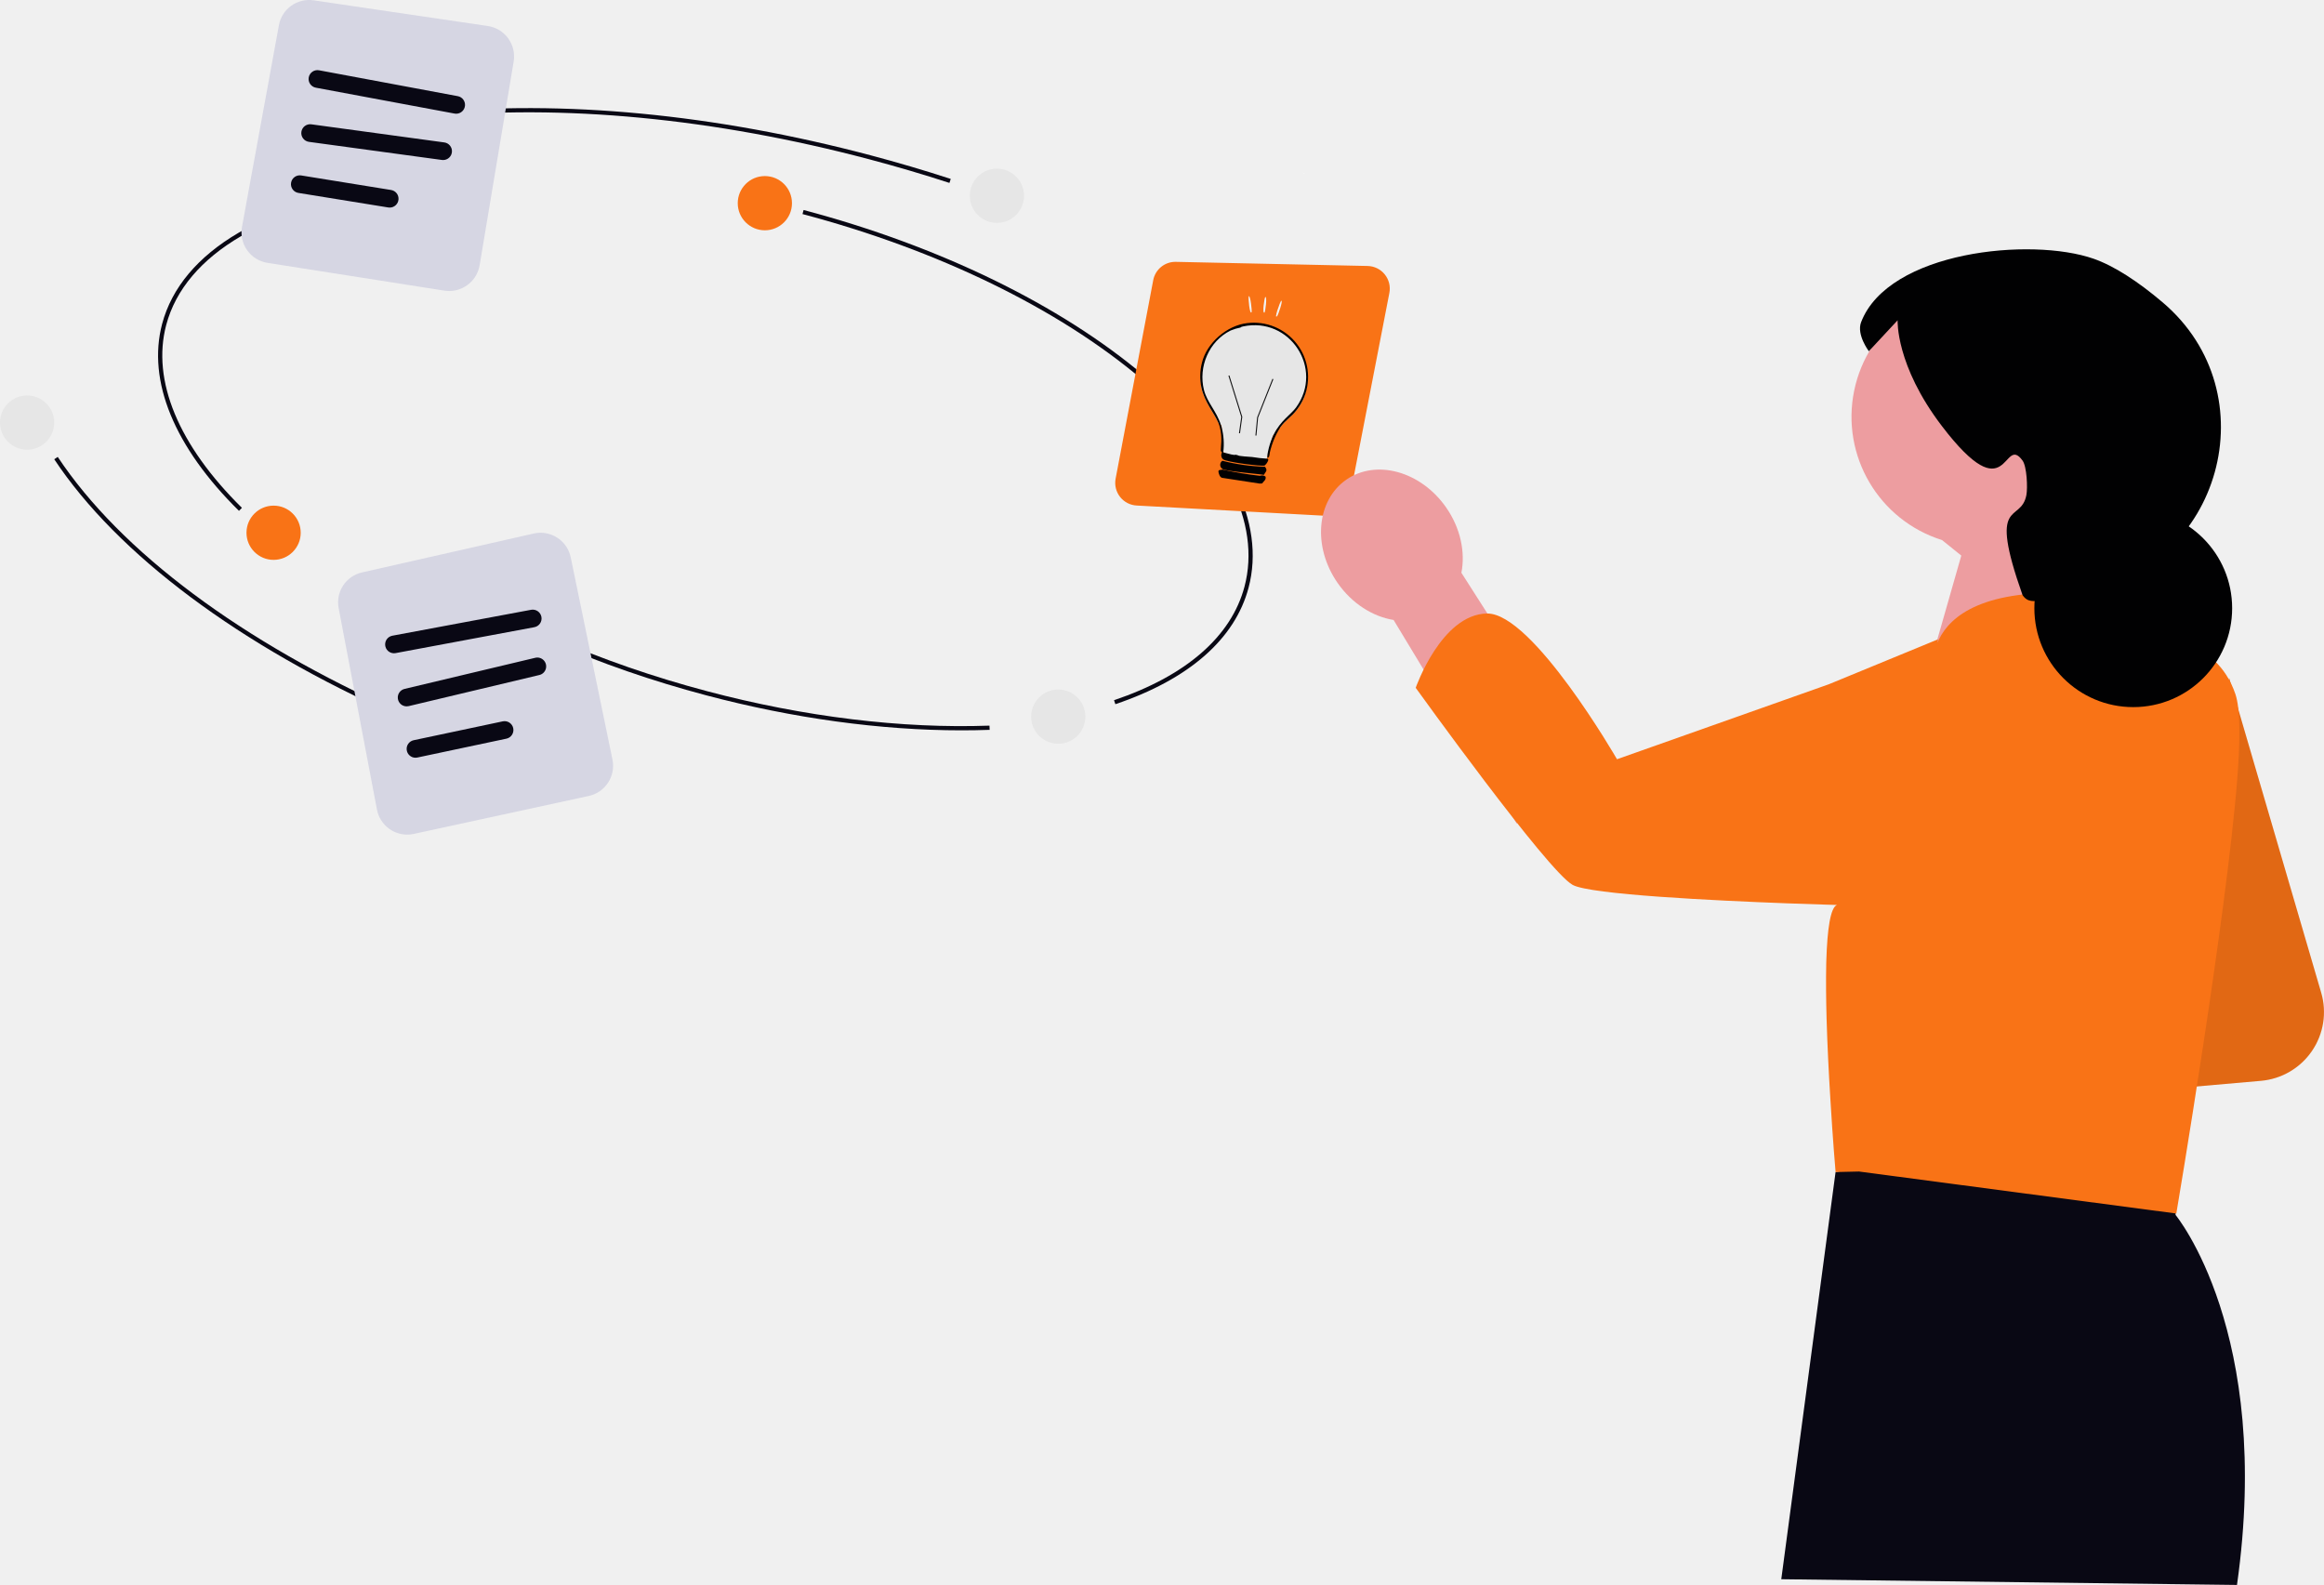
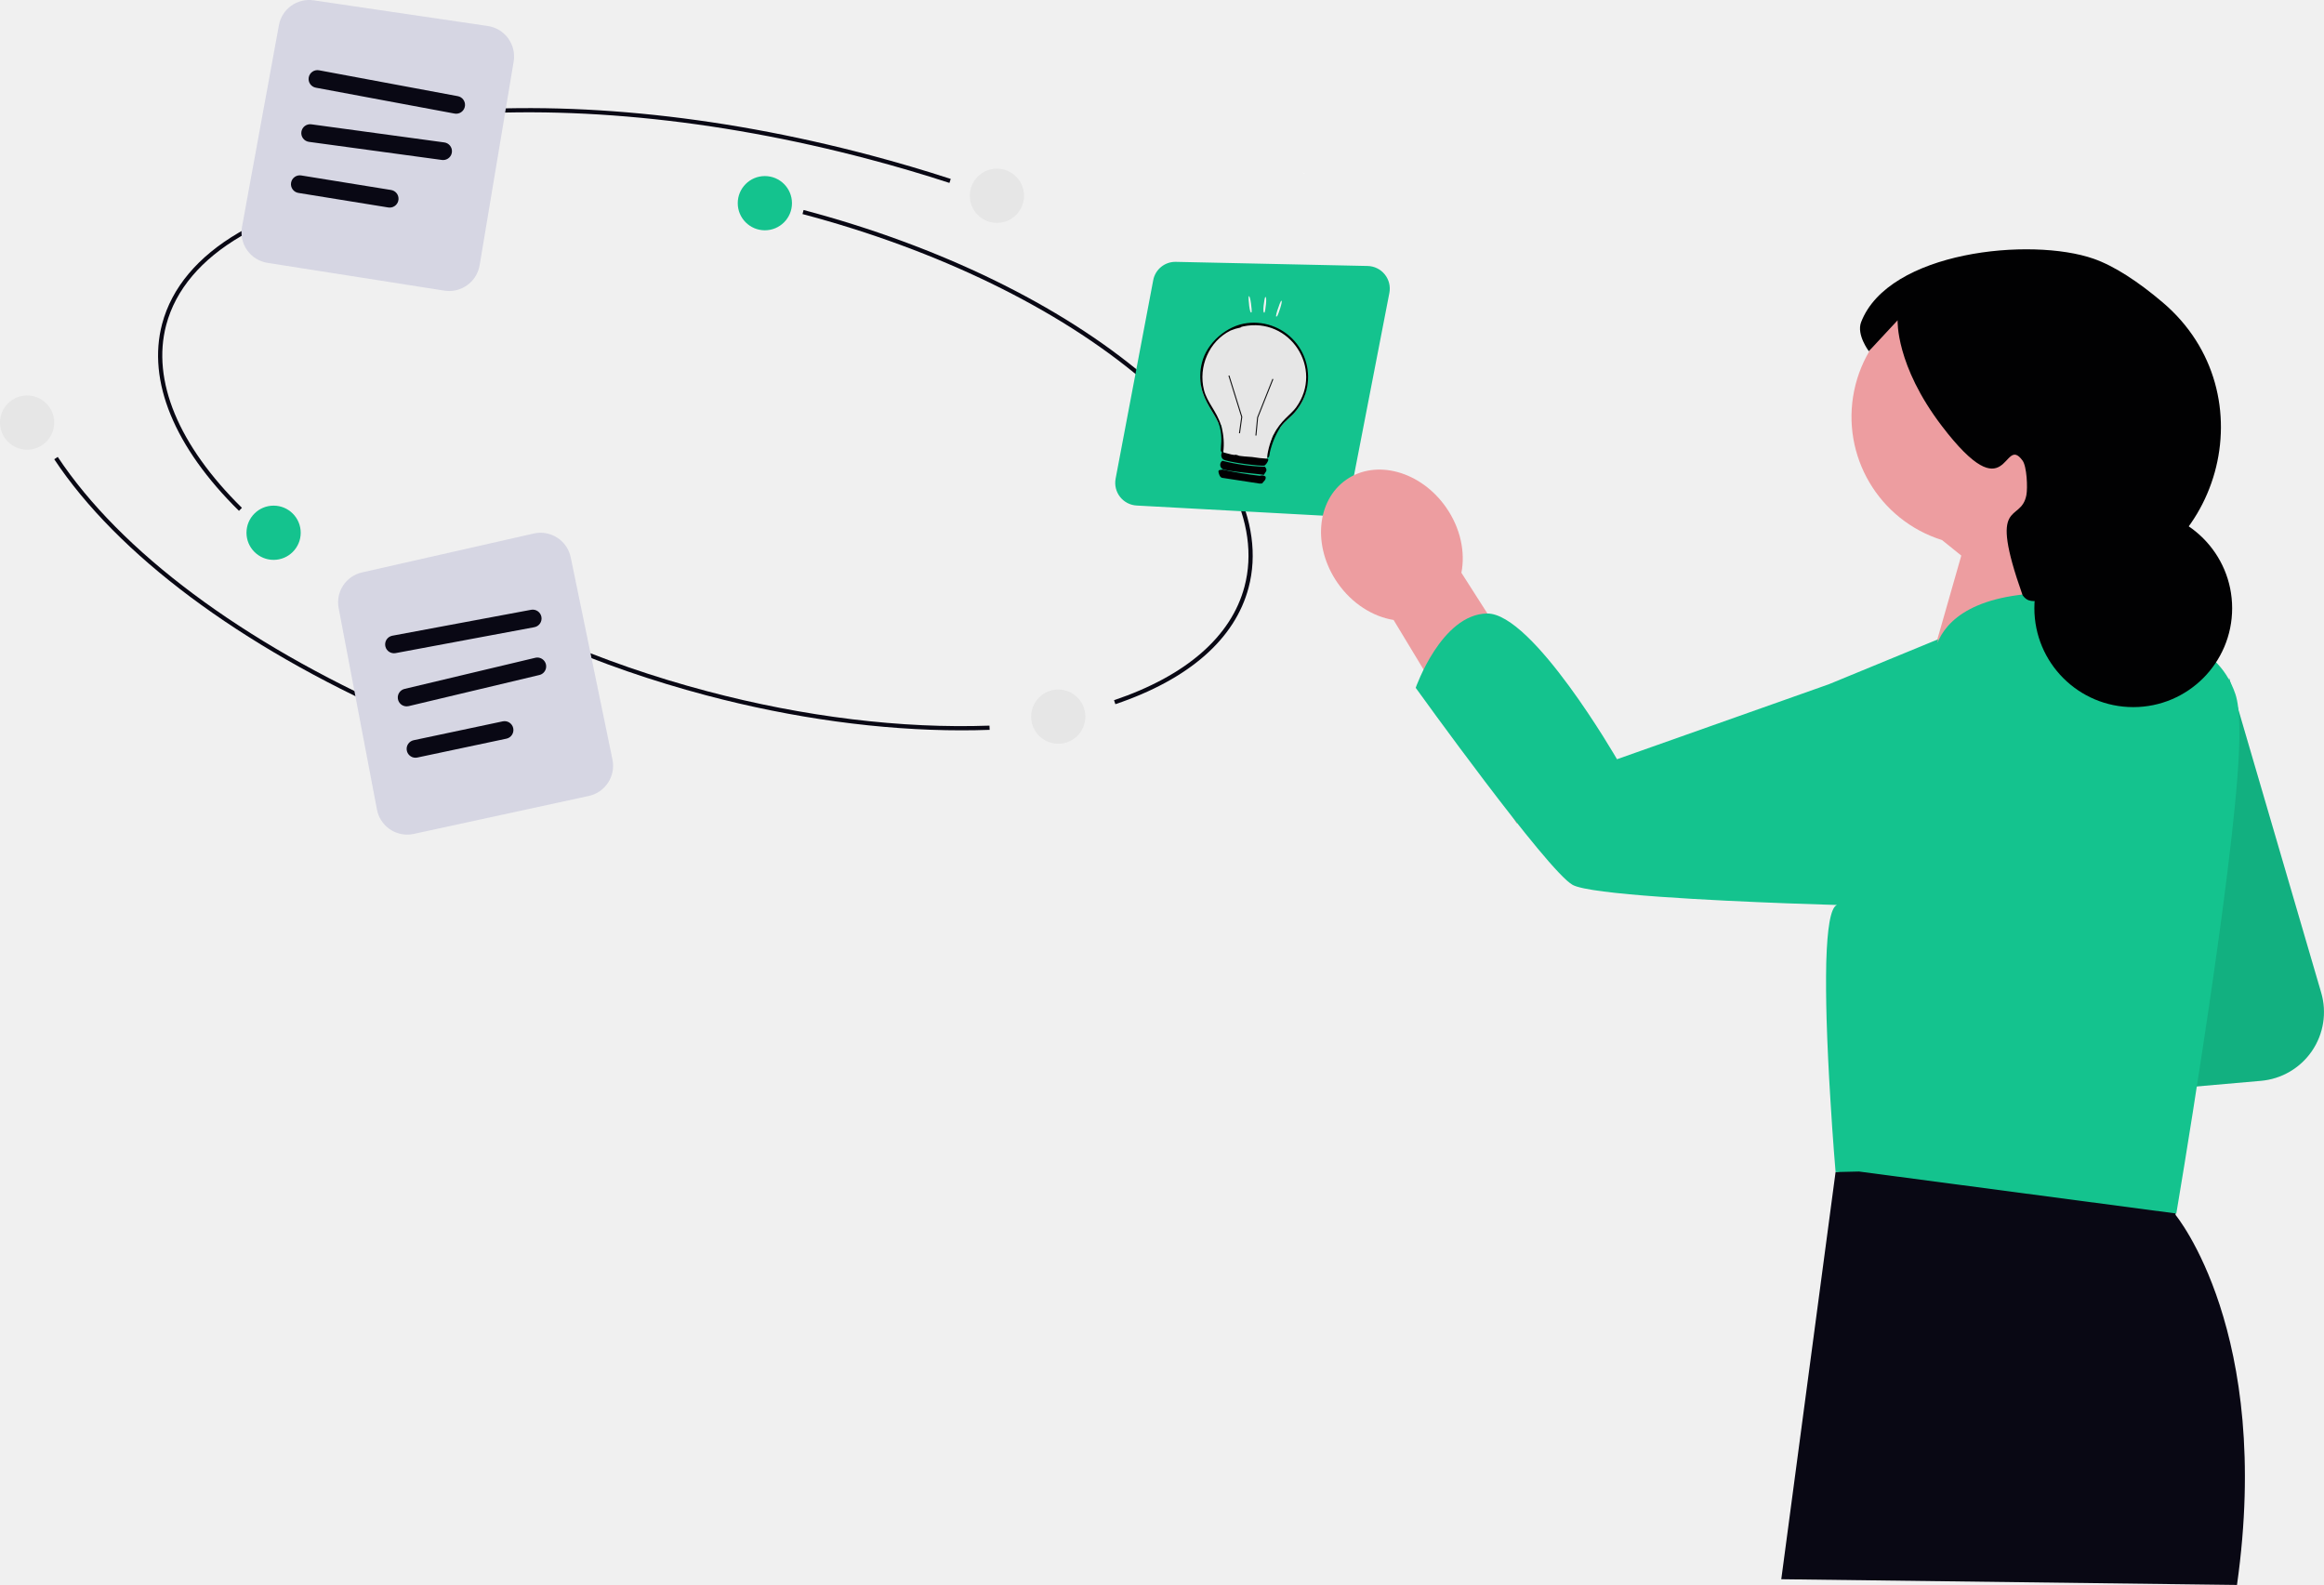
<svg xmlns="http://www.w3.org/2000/svg" width="800" height="545.58" viewBox="0 0 800 545.58" role="img" artist="Katerina Limpitsouni" source="https://undraw.co/">
  <g transform="translate(-207.523 -134.108)">
    <g transform="translate(207.523 134.108)">
      <path d="M596.337,641.065c-27.764,0-57.934-4.126-87.9-12.059-37.059-9.811-71.038-24.619-98.263-42.825l.806-1.206c27.1,18.117,60.922,32.858,97.828,42.628,33.351,8.83,66.951,12.921,97.158,11.841l.052,1.45Q601.232,641.066,596.337,641.065Z" transform="translate(-265.352 -389.662)" fill="#090814" />
      <path d="M593.837,350.663c-9.017-2.936-18.29-5.669-27.566-8.125-53.372-14.13-105.837-19.146-151.725-14.5l-.146-1.443c46.059-4.656,98.7.37,152.243,14.546,9.3,2.463,18.6,5.2,27.644,8.148Z" transform="translate(-267.009 -287.697)" fill="#090814" />
      <path d="M289.305,480.719c-22.245-21.9-31.641-44.745-26.456-64.329,6.651-25.132,36.211-42.509,81.095-47.675l.166,1.442c-44.26,5.094-73.365,22.08-79.855,46.6-5.046,19.059,4.214,41.406,26.071,62.925Z" transform="translate(-207.046 -304.874)" fill="#090814" />
      <path d="M695.621,556.1l-.465-1.374c24.83-8.4,40.361-21.919,44.913-39.112,5.786-21.855-6.784-47.217-35.393-71.412-28.755-24.319-70.221-44.5-116.762-56.818l.37-1.4c46.742,12.375,88.41,32.658,117.326,57.113,29.061,24.578,41.8,50.464,35.859,72.891C736.79,533.669,720.935,547.54,695.621,556.1Z" transform="translate(-311.667 -313.696)" fill="#090814" />
      <path d="M313.7,624.3c-54.554-24.2-96.592-55.586-118.369-88.389l1.209-.8c21.627,32.578,63.444,63.781,117.747,87.866Z" transform="translate(-176.662 -377.825)" fill="#090814" />
      <circle cx="9.333" cy="9.333" r="9.333" transform="translate(354.954 237.353)" fill="#e6e6e6" />
      <path d="M441.405,597.806l-.143-.024a3.9,3.9,0,0,0,.566-.426Z" transform="translate(-277.54 -394.516)" fill="#fff" />
      <path d="M910.1,361.806l.143-.024a3.9,3.9,0,0,1-.566-.426Z" transform="translate(-461.19 -301.988)" fill="#fff" />
      <path d="M343.405,294.806l-.143-.024a3.9,3.9,0,0,0,.566-.426Z" transform="translate(-239.119 -275.72)" fill="#fff" />
      <g transform="translate(83.125)">
        <path d="M715.954,165.193a10.624,10.624,0,0,1-1.639-.128l-60.909-9.556a10.611,10.611,0,0,1-8.792-12.393l12.707-69.4A10.577,10.577,0,0,1,669.3,65.135l59.917,8.832a10.611,10.611,0,0,1,8.917,12.244l-11.715,70.121a10.651,10.651,0,0,1-10.47,8.862Z" transform="translate(-644.437 -65.02)" fill="#d6d6e3" />
        <path d="M732.761,119.227a3.02,3.02,0,0,1-.562-.053l-47.757-8.909a3.046,3.046,0,0,1,1.117-5.989l47.757,8.909a3.047,3.047,0,0,1-.555,6.042Z" transform="translate(-658.85 -80.081)" fill="#090814" />
        <path d="M726.675,146.784a3,3,0,0,1-.416-.028l-45.787-6.235a3.046,3.046,0,0,1,.823-6.036l45.787,6.235a3.046,3.046,0,0,1-.407,6.065Z" transform="translate(-657.268 -91.695)" fill="#090814" />
        <path d="M706.086,174.125a3.109,3.109,0,0,1-.49-.04l-30.946-5.008a3.046,3.046,0,0,1,.974-6.014l30.946,5.008a3.047,3.047,0,0,1-.484,6.054Z" transform="translate(-655.06 -102.67)" fill="#090814" />
      </g>
      <g transform="translate(116.389 183.388)">
        <path d="M23.976,509.091a10.619,10.619,0,0,1-10.4-8.63L.395,431.154a10.569,10.569,0,0,1,8.079-12.33l59.069-13.38a10.609,10.609,0,0,1,12.734,8.2l14.372,69.624a10.644,10.644,0,0,1-8.143,12.514L26.25,508.845a10.724,10.724,0,0,1-2.274.246Z" transform="translate(-0.204 -405.178)" fill="#d6d6e3" />
        <path d="M29.536,463.17a3.047,3.047,0,0,1-.556-6.042l47.754-8.921a3.046,3.046,0,0,1,1.119,5.989L30.1,463.118a3.025,3.025,0,0,1-.563.053Z" transform="translate(-10.303 -421.688)" fill="#090814" />
        <path d="M36.6,491.739a3.047,3.047,0,0,1-.7-6.011l44.953-10.7a3.047,3.047,0,1,1,1.411,5.928l-44.953,10.7a3.071,3.071,0,0,1-.708.083Z" transform="translate(-13.018 -431.979)" fill="#090814" />
        <path d="M41.549,523.081a3.047,3.047,0,0,1-.628-6.027l30.668-6.495a3.046,3.046,0,1,1,1.263,5.96l-30.668,6.495a3.072,3.072,0,0,1-.635.067Z" transform="translate(-14.918 -445.637)" fill="#090814" />
      </g>
      <g transform="translate(383.897 90.138)">
-         <path d="M73.06,87.437a7.833,7.833,0,0,0,7.659-6.315L94.372,10.7a7.8,7.8,0,0,0-7.49-9.282L20.907,0a7.75,7.75,0,0,0-7.831,6.346L.136,74.639a7.8,7.8,0,0,0,7.24,9.239l65.263,3.547c.141.008.282.012.422.012Z" transform="translate(0 0)" fill="#F97316" />
+         <path d="M73.06,87.437a7.833,7.833,0,0,0,7.659-6.315L94.372,10.7a7.8,7.8,0,0,0-7.49-9.282L20.907,0a7.75,7.75,0,0,0-7.831,6.346L.136,74.639a7.8,7.8,0,0,0,7.24,9.239l65.263,3.547c.141.008.282.012.422.012Z" transform="translate(0 0)" fill="#14C38E" />
        <g transform="translate(33.284 9.495) rotate(8)">
          <path d="M36.7,18.352a22.261,22.261,0,0,1-.357,3.968,19.5,19.5,0,0,1-1.929,4.785c-1.632,2.9-3.382,3.982-4.821,6.82-.247.191-.5.363-.761.532-.517.334-.573,1.966-1.122,2.247,0,0-.008,0-.011.008a2.075,2.075,0,0,0-.283.944v.008c-.277,1.622-.517,4.921-.793,6.873-.037.236-.071.453-.109.644-.094.517-.191.847-.3.887-1.337.517-1.906-.191-3.372,0-.787.105-4.8.749-5.618.749-2.318,0-3.573-.79-5.449-1.637-.131-.057-.262-.116-.4-.176-.051-.019-.093-.041-.142-.06-.538-.228-1.048-5.989-1.554-8.169a.014.014,0,0,1,0-.011c-.105-.453-.21-.749-.315-.809l-.078-.045c-.334-.191-.659-.4-.978-.618-1.93-3.214-5.656-6.271-7.5-11.27A21.065,21.065,0,0,1,0,18.352a18.352,18.352,0,1,1,36.7,0Z" transform="translate(0.289 9.868)" fill="#e6e6e6" />
          <path d="M36.638,23.043a19.5,19.5,0,0,1-1.929,4.783c-1.632,2.9-3.382,3.982-4.821,6.82a27.307,27.307,0,0,0-2.33,9.065c-.034.266.037.569,0,.831-.085.58.019.476-.334,1-.161.09-.259-.037-.312-.283a7.821,7.821,0,0,1-.022-1.88,24.759,24.759,0,0,1,.816-4.993v-.008c.09-.326.187-.641.283-.944,1.734-5.281,4.933-7.674,6.382-10.438,7.614-14.488-6.457-30.66-21.955-25.035-.831.3-.787.479-.831.5A16.9,16.9,0,0,0,8.343,3.958C1.476,8.63-.988,17.877,2.109,25.5c1.677,4.124,5.191,6.45,7.465,11.136q.2.408.393.854a.014.014,0,0,0,0,.011,22.9,22.9,0,0,1,1.7,8.229c0,.051.008.1.008.146.135.011.266.019.393.03,1.989.172,3.277.491,3.944.146l.734.075c.243.34,4.335-.075,4.989-.083H21.9a45.605,45.605,0,0,0,4.9-.139c.083-.008.168-.019.251-.03a.438.438,0,0,1,.334.5,3.963,3.963,0,0,1-1,1.993c-.768.449-13.277.678-14.472-.165a1.877,1.877,0,0,1-.663-2.244c-.022-.105-.482-.4-.5-.5-.224-1.275.041-4.505-1.494-8.15A9.834,9.834,0,0,0,8.6,36.013C6.667,32.8,2.941,29.743,1.1,24.74A18.7,18.7,0,0,1,.115,16.35C.778,9.308,6.851,2.38,13.667.63A18.673,18.673,0,0,1,36.638,23.043Z" transform="translate(0 9.149)" fill="#010001" />
          <path d="M15.362,0c1.187,1.129.553,1.511,0,2.828-.7-.157-12.64.606-14.3,0A1.695,1.695,0,0,1,.558,0a66.685,66.685,0,0,0,14.8,0Z" transform="translate(11.212 57.902)" fill="#010001" />
          <path d="M16.306.333c.467,1.039-.427,1.676-.832,2.495l-.831.166L1.5,2.828C.711,2.675.209,1.567,0,.832a.491.491,0,0,1,.25-.5L1.336,0A118.189,118.189,0,0,0,14.393.333a1.9,1.9,0,0,1,1.913,0Z" transform="translate(10.933 60.896)" fill="#010001" />
          <path d="M6.7,19.229H6.351V13.6L0,.147.312,0,6.7,13.516Z" transform="translate(9.763 28.467)" fill="#0f0f10" />
          <path d="M.163.029c.7-.479.716,5.14.5,5.323C-.159,6.044-.073.19.163.029Z" transform="translate(18.383 0)" fill="#f2f2f2" />
          <path d="M.029.017C.584-.34,1.859,4.981,1.777,5.256,1.307,6.823-.23.184.029.017Z" transform="translate(12.86 0.511)" fill="#f2f2f2" />
          <path d="M1.074,0c.66-.174-.451,5-.582,5.24C-.754,7.513.717.1,1.074,0Z" transform="translate(23.126 0.524)" fill="#f2f2f2" />
          <path d="M.283,20.141,0,13.882l.006-.024L3.377,0l.335.082L.347,13.916l.28,6.21Z" transform="translate(21.543 27.563)" fill="#0f0f10" />
        </g>
      </g>
      <circle cx="9.333" cy="9.333" r="9.333" transform="translate(333.842 58.055)" fill="#e6e6e6" />
-       <circle cx="9.333" cy="9.333" r="9.333" transform="translate(253.958 60.608)" fill="#F97316" />
-       <circle cx="9.333" cy="9.333" r="9.333" transform="translate(84.849 174.055)" fill="#F97316" />
+       <circle cx="9.333" cy="9.333" r="9.333" transform="translate(253.958 60.608)" fill="#14C38E" />
+       <circle cx="9.333" cy="9.333" r="9.333" transform="translate(84.849 174.055)" fill="#14C38E" />
      <circle cx="9.333" cy="9.333" r="9.333" transform="translate(0 136.131)" fill="#e6e6e6" />
    </g>
    <g transform="translate(662.258 219.931)">
-       <path d="M197.526,287.148l31.689,108.324A23.752,23.752,0,0,1,208.49,425.8l-34.579,3.027,23.616-141.681h0Z" transform="translate(115.084 -139.576)" fill="#F97316" />
+       <path d="M197.526,287.148l31.689,108.324A23.752,23.752,0,0,1,208.49,425.8l-34.579,3.027,23.616-141.681h0Z" transform="translate(115.084 -139.576)" fill="#14C38E" />
      <path d="M197.526,287.148l31.689,108.324A23.752,23.752,0,0,1,208.49,425.8l-34.579,3.027,23.616-141.681h0Z" transform="translate(115.084 -139.576)" opacity="0.1" style="isolation:isolate" />
      <path d="M583.858,231.828l42.388,70.1L646.2,276.645,607.2,215.577c1.386-7.1-.292-15.351-5.251-22.473-8.676-12.461-24.07-16.741-34.382-9.561s-11.639,23.1-2.962,35.564c4.959,7.122,12.111,11.556,19.255,12.722Z" transform="translate(-558.872 -104.24)" fill="#ed9da0" />
      <path d="M345.352,510.953l5.09,17.312-.173,17.554s33.479,40.268,21.145,127.364l-156.869-1.967,18.687-140.15,112.12-20.113Z" transform="translate(-56.104 -213.426)" fill="#090814" />
      <path d="M372.841,131a44.486,44.486,0,1,0-57.814,42.452l6.632,5.344-11.907,41.676,13.875,9.815,43.841-36.534S358,181.69,352.918,168.087A44.438,44.438,0,0,0,372.841,131h0Z" transform="translate(-101.25 -73.372)" fill="#ed9da0" />
-       <path d="M241.928,250.495c15.706-.239,44.74,50.163,44.74,50.163l23.85-8.435,49.051-17.365,37.593-15.472L397,260.522c.148-.356.309-.716.486-1.08,3.952-8.144,15.432-17.725,48.025-15.826l15.347,12.113,2.087,1.659a47.334,47.334,0,0,1,19.333,3.011c6.98,2.806,13.961,8.042,17.263,17.828,1.711,5.048,1.711,15.484.684,28.743-3.713,48.008-21.016,150.066-21.016,150.066l-109.234-14.46-8.058.188s-.958-11-1.814-25.407c-.53-8.452-1.009-18.05-1.283-27.289-.188-6.775-.24-13.345-.12-19.128.017-.36.017-.719.034-1.078.325-10.556,1.386-18.2,3.661-19.042,0,0-7.066-.188-17.263-.565-24.637-.924-67.58-2.994-73.705-6.33-8.657-4.7-54.047-67.854-54.047-67.854s8.828-25.321,24.551-25.578h0Z" transform="translate(-184.781 -125.132)" fill="#F97316" />
+       <path d="M241.928,250.495c15.706-.239,44.74,50.163,44.74,50.163l23.85-8.435,49.051-17.365,37.593-15.472L397,260.522c.148-.356.309-.716.486-1.08,3.952-8.144,15.432-17.725,48.025-15.826l15.347,12.113,2.087,1.659a47.334,47.334,0,0,1,19.333,3.011c6.98,2.806,13.961,8.042,17.263,17.828,1.711,5.048,1.711,15.484.684,28.743-3.713,48.008-21.016,150.066-21.016,150.066l-109.234-14.46-8.058.188s-.958-11-1.814-25.407c-.53-8.452-1.009-18.05-1.283-27.289-.188-6.775-.24-13.345-.12-19.128.017-.36.017-.719.034-1.078.325-10.556,1.386-18.2,3.661-19.042,0,0-7.066-.188-17.263-.565-24.637-.924-67.58-2.994-73.705-6.33-8.657-4.7-54.047-67.854-54.047-67.854s8.828-25.321,24.551-25.578h0Z" transform="translate(-184.781 -125.132)" fill="#14C38E" />
      <path d="M246.874,91.32s-.765,15.443,15.215,36.384c23.23,30.441,20.914,2.53,27.784,11.907,1.491,2.036,1.813,9.381,1.323,11.907-1.937,9.984-13.4.235-1.323,34.4,1.8,2.657,3.914,2.011,6.615,1.985.209,0-1.161-.264,3.969-1.323,2.449-.506,5.876-1.1,9.984-1.8,47.729-8.041,64.582-68.265,27.691-99.6-8.394-7.129-16.631-12.532-23.783-15.035-21.541-7.54-70.621-2.639-80.044,21.83-1.659,4.307,2.665,10,2.665,10Z" transform="translate(-48.383 -66.9)" fill="#010102" />
      <ellipse cx="34.041" cy="34.041" rx="34.041" ry="34.041" transform="translate(245.565 89.504)" fill="#010102" />
    </g>
  </g>
</svg>
